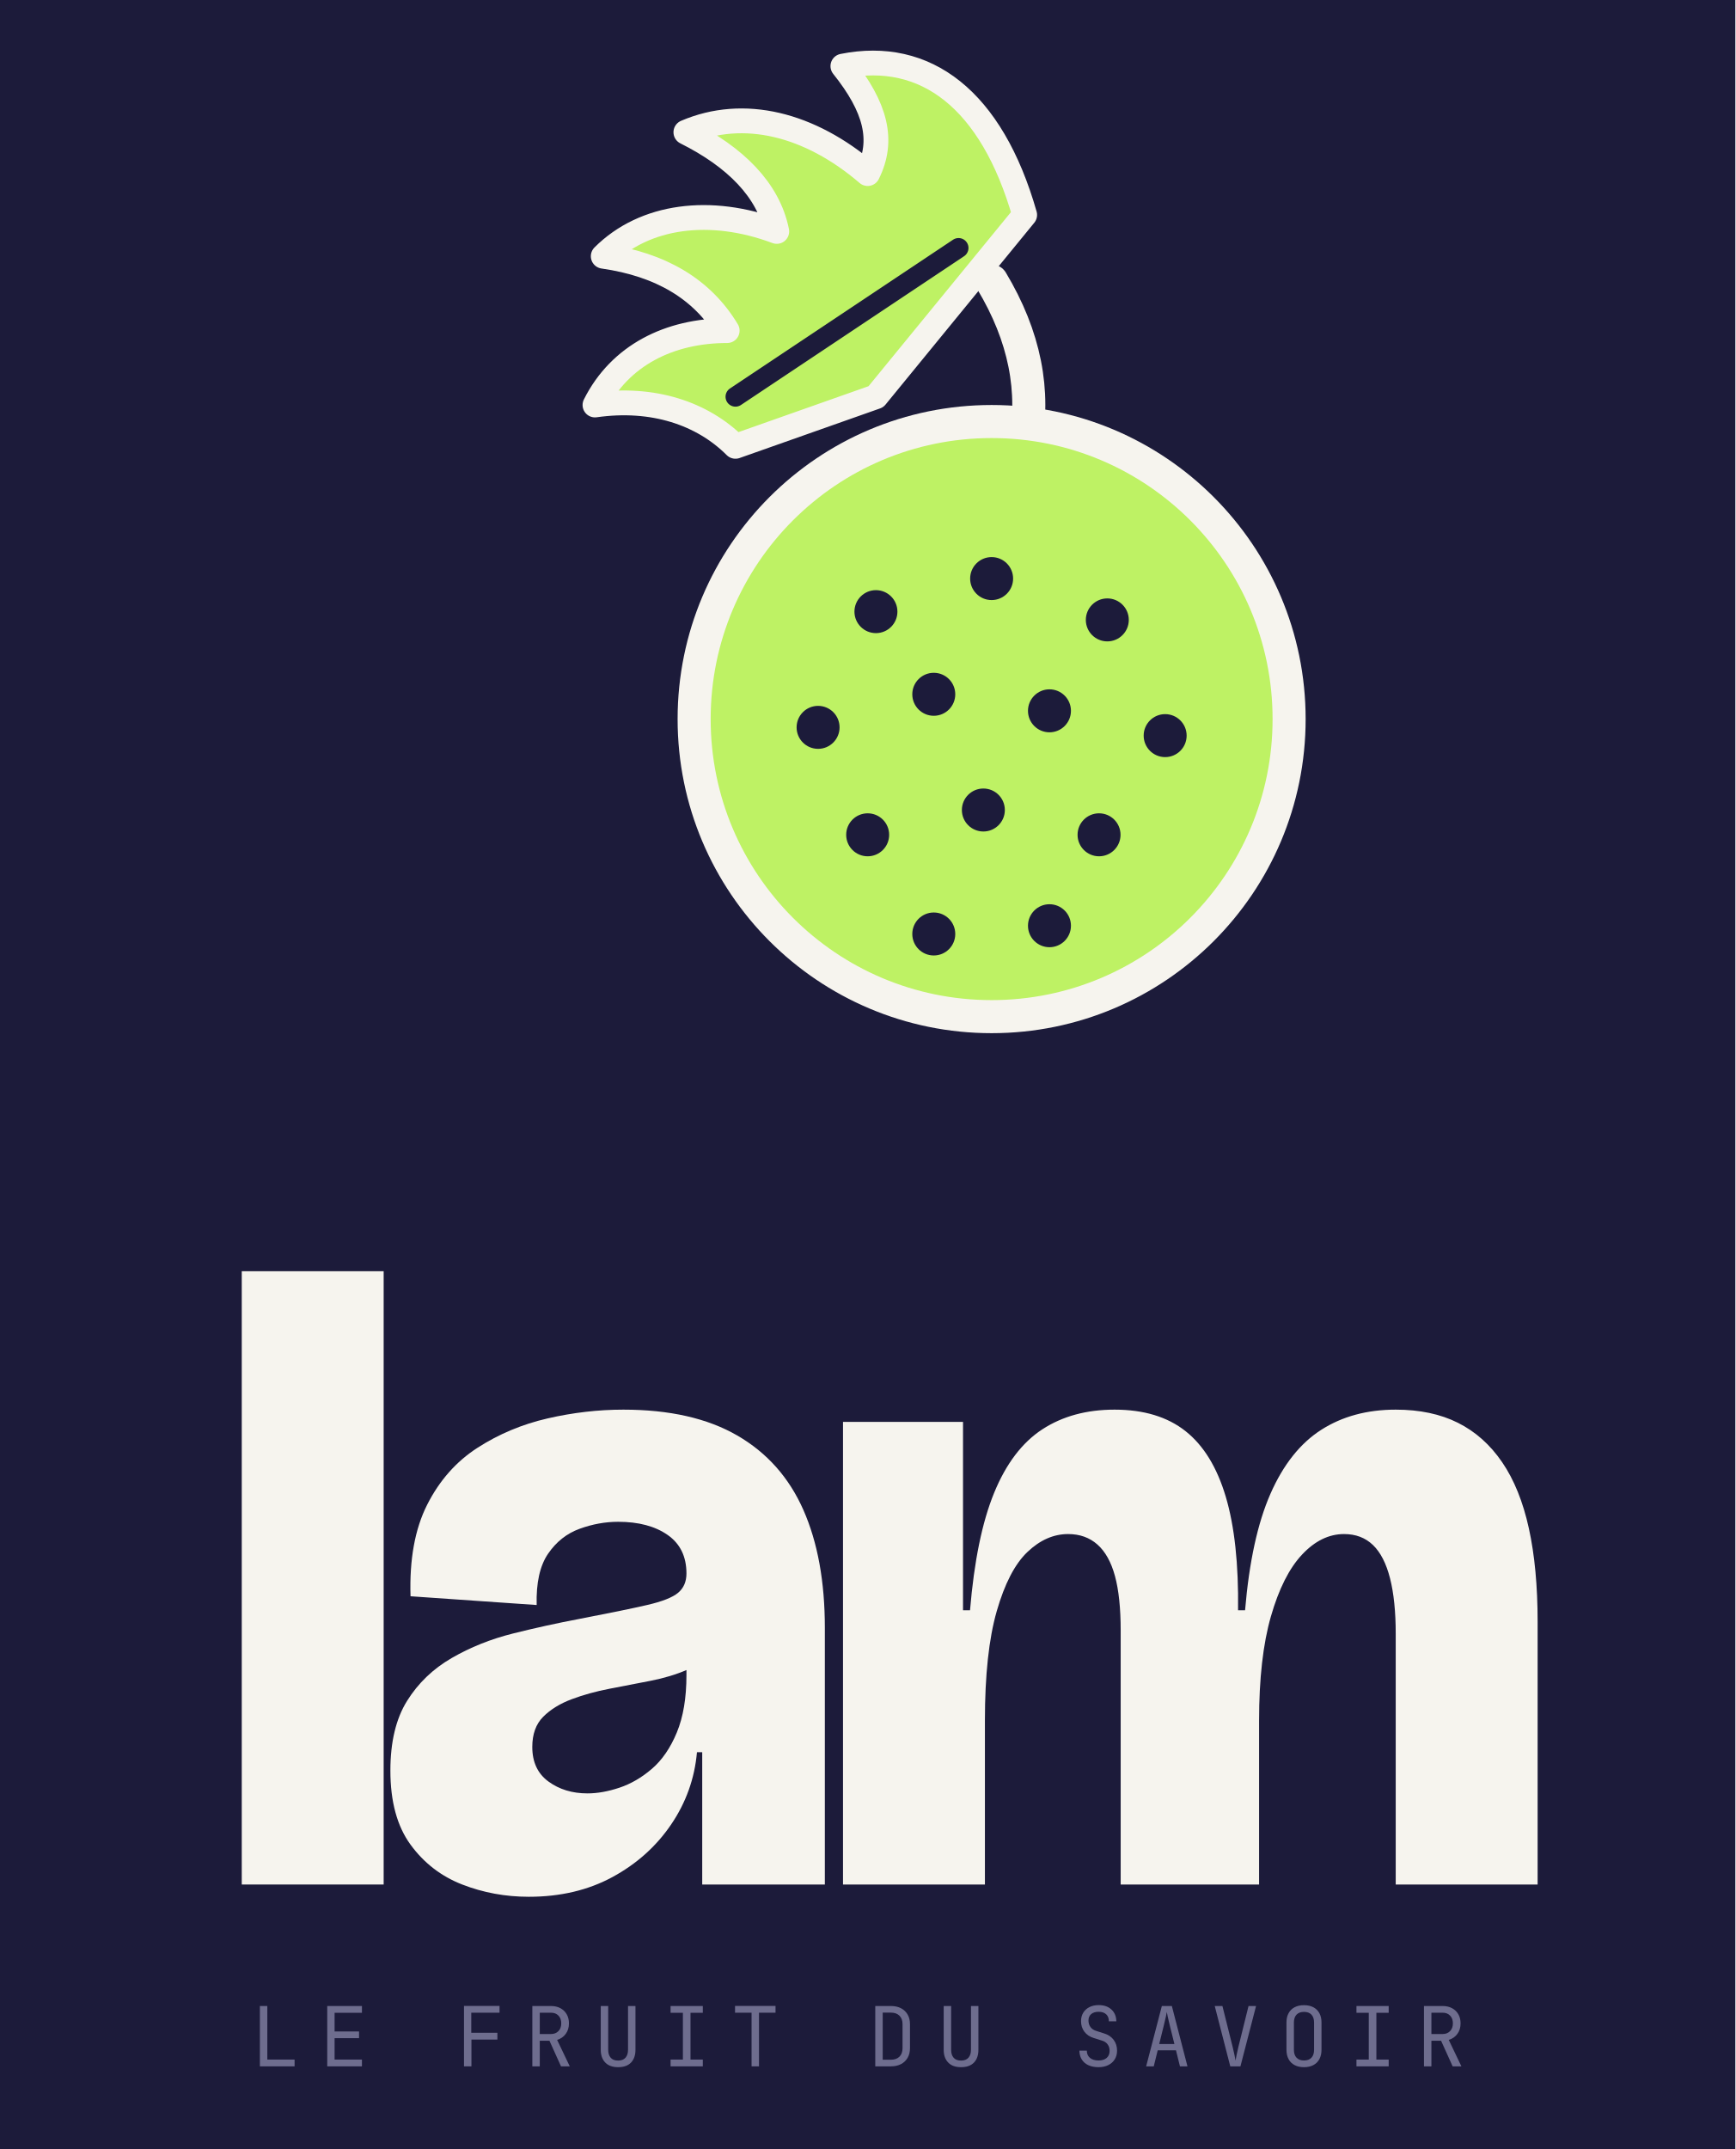
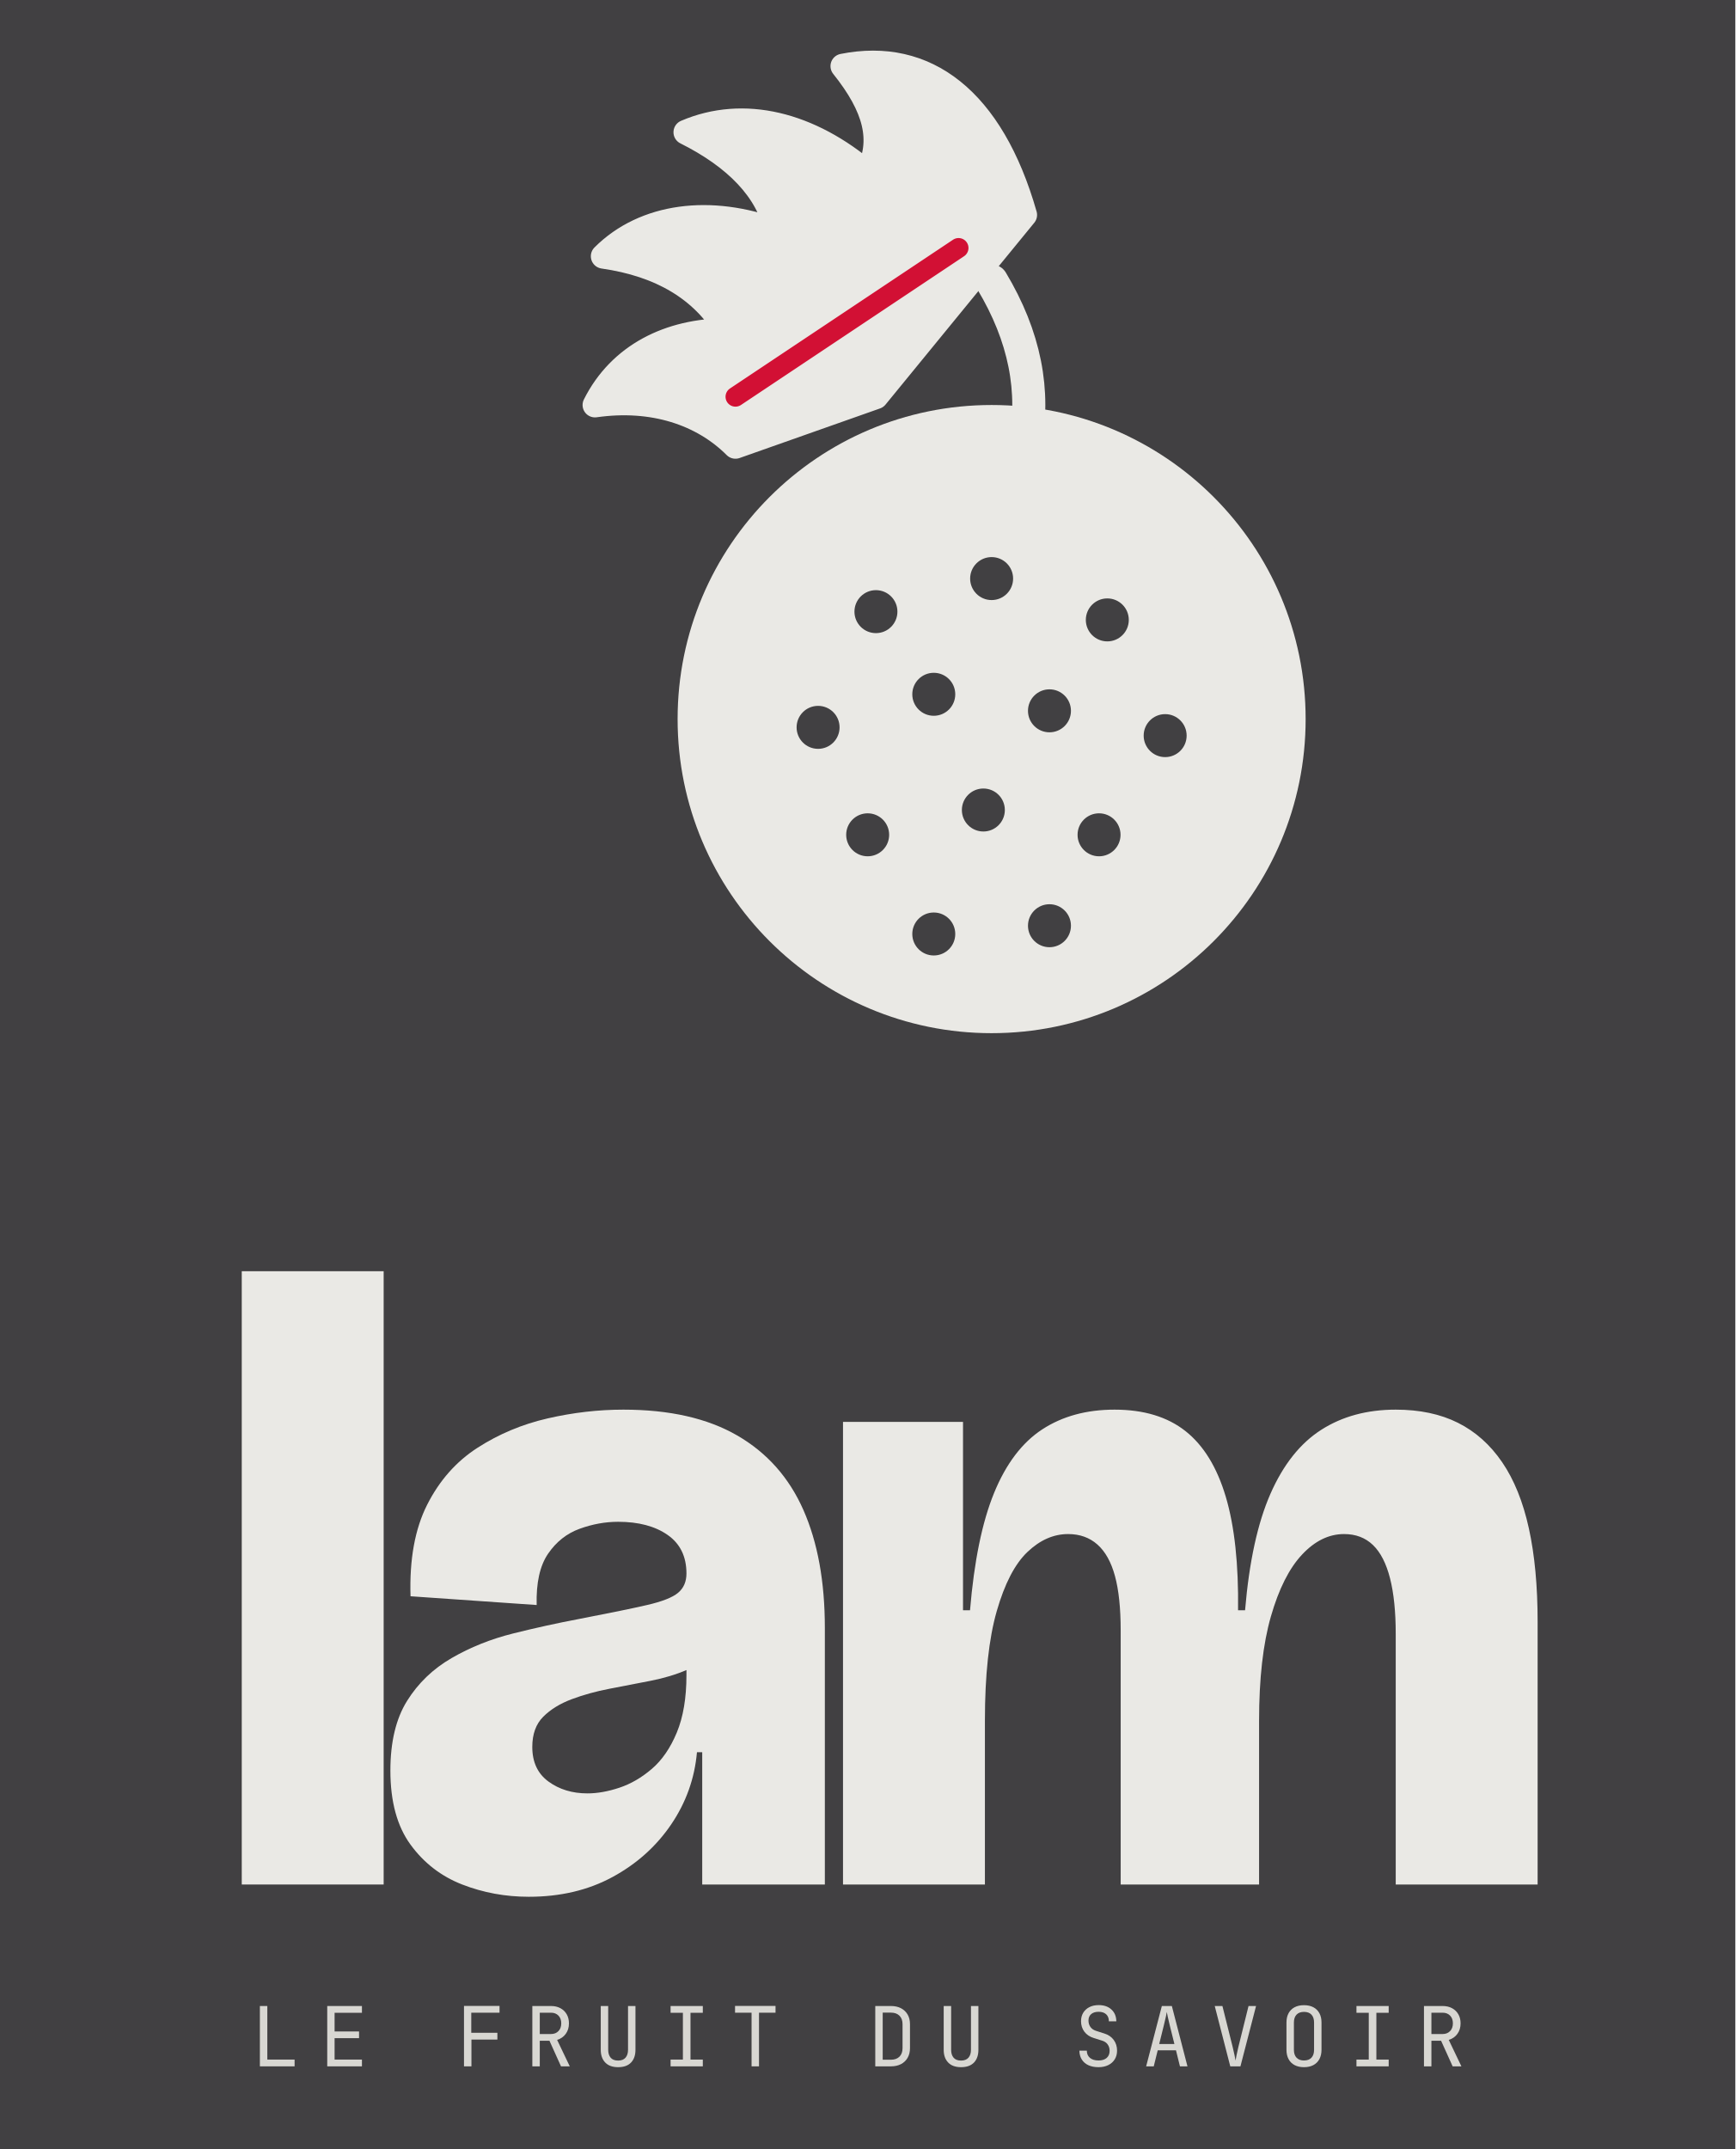
<svg xmlns="http://www.w3.org/2000/svg" width="210" height="260" viewBox="0 0 210 260">
-   <rect width="210" height="260" fill="#1C1B3A" />
+   <rect width="210" height="260" fill="#414042" />
  <g transform="translate(54,4) scale(1.0)">
    <g>
-       <path d="M70 22 C66 8 58 2 48 4 C52 9 53 13 51 17 C44 11 36 9 29 12 C35 15 39 19 40 24 C32 21 24 22 19 27 C26 28 31 31 34 36 C27 36 21 39 18 45 C25 44 31 46 35 50 L52 44 Z" fill="#BEF264" stroke="#F6F4EE" stroke-width="3" stroke-linejoin="round" />
-       <line x1="35" y1="44" x2="62" y2="26" stroke="#1C1B3A" stroke-width="2.4" stroke-linecap="round" />
-       <path d="M66 30 Q72 40 70 50" fill="none" stroke="#F6F4EE" stroke-width="4" stroke-linecap="round" />
-       <circle cx="66" cy="83" r="36" fill="#BEF264" stroke="#F6F4EE" stroke-width="4" />
-       <circle cx="52" cy="70" r="2.6" fill="#1C1B3A" />
-       <circle cx="66" cy="66" r="2.6" fill="#1C1B3A" />
-       <circle cx="80" cy="71" r="2.6" fill="#1C1B3A" />
-       <circle cx="45" cy="84" r="2.6" fill="#1C1B3A" />
-       <circle cx="59" cy="80" r="2.6" fill="#1C1B3A" />
-       <circle cx="73" cy="82" r="2.6" fill="#1C1B3A" />
-       <circle cx="87" cy="85" r="2.6" fill="#1C1B3A" />
-       <circle cx="51" cy="97" r="2.6" fill="#1C1B3A" />
-       <circle cx="65" cy="94" r="2.6" fill="#1C1B3A" />
-       <circle cx="79" cy="97" r="2.6" fill="#1C1B3A" />
-       <circle cx="59" cy="109" r="2.6" fill="#1C1B3A" />
-       <circle cx="73" cy="108" r="2.6" fill="#1C1B3A" />
+       <path d="M70 22 C66 8 58 2 48 4 C52 9 53 13 51 17 C44 11 36 9 29 12 C35 15 39 19 40 24 C32 21 24 22 19 27 C26 28 31 31 34 36 C27 36 21 39 18 45 C25 44 31 46 35 50 L52 44 Z" fill="#EAE9E5" stroke="#EAE9E5" stroke-width="3" stroke-linejoin="round" />
+       <line x1="35" y1="44" x2="62" y2="26" stroke="#D21034" stroke-width="2.4" stroke-linecap="round" />
+       <path d="M66 30 Q72 40 70 50" fill="none" stroke="#EAE9E5" stroke-width="4" stroke-linecap="round" />
+       <circle cx="66" cy="83" r="36" fill="#EAE9E5" stroke="#EAE9E5" stroke-width="4" />
+       <circle cx="52" cy="70" r="2.6" fill="#414042" />
+       <circle cx="66" cy="66" r="2.6" fill="#414042" />
+       <circle cx="80" cy="71" r="2.6" fill="#414042" />
+       <circle cx="45" cy="84" r="2.6" fill="#414042" />
+       <circle cx="59" cy="80" r="2.6" fill="#414042" />
+       <circle cx="73" cy="82" r="2.6" fill="#414042" />
+       <circle cx="87" cy="85" r="2.6" fill="#414042" />
+       <circle cx="51" cy="97" r="2.6" fill="#414042" />
+       <circle cx="65" cy="94" r="2.6" fill="#414042" />
+       <circle cx="79" cy="97" r="2.6" fill="#414042" />
+       <circle cx="59" cy="109" r="2.6" fill="#414042" />
+       <circle cx="73" cy="108" r="2.6" fill="#414042" />
    </g>
  </g>
-   <path transform="translate(25.44,228.00) scale(0.106,-0.106)" d="M36 0V700H198V0Z" fill="#F6F4EE" />
-   <path transform="translate(45.44,228.00) scale(0.106,-0.106)" d="M175 -14Q135 -14 99.0 0.0Q63 14 40.0 45.5Q17 77 17 130Q17 179 36.0 209.5Q55 240 87.0 258.5Q119 277 157.0 286.5Q195 296 232 303Q284 313 310.0 319.0Q336 325 345.5 333.0Q355 341 355 355Q355 384 333.5 399.0Q312 414 277 414Q255 414 233.0 406.0Q211 398 197.0 377.5Q183 357 184 319L40 329Q38 392 59.0 433.5Q80 475 116.5 498.5Q153 522 196.5 532.0Q240 542 283 542Q362 542 413.0 512.5Q464 483 488.5 427.5Q513 372 513 293V199Q513 166 513.0 132.5Q513 99 513.0 66.0Q513 33 513 0H373Q373 36 373.0 73.0Q373 110 373 151H367Q363 106 337.5 68.5Q312 31 270.5 8.5Q229 -14 175 -14ZM242 104Q259 104 278.5 110.5Q298 117 315.5 132.0Q333 147 344.0 173.5Q355 200 355 239V263L382 266Q374 253 355.5 245.0Q337 237 314.0 232.5Q291 228 267.5 223.5Q244 219 224.0 211.5Q204 204 191.5 191.5Q179 179 179 157Q179 131 197.5 117.5Q216 104 242 104Z" fill="#F6F4EE" />
-   <path transform="translate(98.20,228.00) scale(0.106,-0.106)" d="M36 0V293V528H173V313H181Q188 397 208.5 447.0Q229 497 263.5 519.5Q298 542 346 542Q396 542 427.0 517.5Q458 493 473.0 442.5Q488 392 487 313H495Q502 396 524.0 446.0Q546 496 582.0 519.0Q618 542 667 542Q708 542 738.0 527.0Q768 512 788.5 482.0Q809 452 819.0 406.5Q829 361 829 300V0H667V286Q667 324 660.5 349.5Q654 375 641.0 387.5Q628 400 608 400Q582 400 560.0 376.5Q538 353 524.5 306.0Q511 259 511 187V0H353V290Q353 328 346.5 352.0Q340 376 326.5 388.0Q313 400 293 400Q268 400 246.5 379.5Q225 359 211.5 312.0Q198 265 198 187V0Z" fill="#F6F4EE" />
-   <path transform="translate(30.30,250.00) scale(0.01,-0.01)" d="M115 0V730H205V82H535V0Z" fill="#6E6D8E" />
-   <path transform="translate(38.60,250.00) scale(0.01,-0.01)" d="M100 0V730H520V648H189V422H485V341H189V82H520V0Z" fill="#6E6D8E" />
-   <path transform="translate(55.20,250.00) scale(0.01,-0.01)" d="M95 0V731H525V649H183V406H499V324H185V0Z" fill="#6E6D8E" />
-   <path transform="translate(63.50,250.00) scale(0.01,-0.01)" d="M92 0V730H318Q383 730 432.0 703.5Q481 677 508.0 630.0Q535 583 535 520Q535 446 496.5 393.0Q458 340 392 320L545 0H439L299 310H182V0ZM182 391H318Q374 391 408.0 426.5Q442 462 442 520Q442 579 408.0 614.0Q374 649 318 649H182Z" fill="#6E6D8E" />
-   <path transform="translate(71.80,250.00) scale(0.01,-0.01)" d="M300 -10Q198 -10 144.0 46.5Q90 103 90 200V730H180V200Q180 140 209.5 105.0Q239 70 300 70Q360 70 390.0 105.0Q420 140 420 200V730H510V200Q510 102 456.5 46.0Q403 -10 300 -10Z" fill="#6E6D8E" />
-   <path transform="translate(80.10,250.00) scale(0.01,-0.01)" d="M105 0V82H254V648H105V730H495V648H346V82H495V0Z" fill="#6E6D8E" />
-   <path transform="translate(88.40,250.00) scale(0.01,-0.01)" d="M255 0V649H55V731H545V649H345V0Z" fill="#6E6D8E" />
-   <path transform="translate(105.00,250.00) scale(0.01,-0.01)" d="M92 0V730H281Q352 730 403.5 703.0Q455 676 483.5 627.0Q512 578 512 511V220Q512 153 483.5 103.5Q455 54 403.5 27.0Q352 0 281 0ZM182 80H281Q347 80 384.5 117.0Q422 154 422 220V511Q422 576 384.5 613.0Q347 650 281 650H182Z" fill="#6E6D8E" />
-   <path transform="translate(113.30,250.00) scale(0.01,-0.01)" d="M300 -10Q198 -10 144.0 46.5Q90 103 90 200V730H180V200Q180 140 209.5 105.0Q239 70 300 70Q360 70 390.0 105.0Q420 140 420 200V730H510V200Q510 102 456.5 46.0Q403 -10 300 -10Z" fill="#6E6D8E" />
-   <path transform="translate(129.90,250.00) scale(0.01,-0.01)" d="M304 -10Q232 -10 180.5 14.0Q129 38 101.0 83.0Q73 128 72 190H162Q162 135 199.5 103.0Q237 71 304 71Q367 71 402.5 102.0Q438 133 438 188Q438 232 414.5 265.0Q391 298 347 311L248 342Q173 365 132.5 419.0Q92 473 92 546Q92 605 118.5 648.5Q145 692 193.0 716.5Q241 741 306 741Q402 741 460.0 687.5Q518 634 519 545H429Q429 599 396.5 629.5Q364 660 305 660Q247 660 214.5 632.0Q182 604 182 554Q182 509 206.0 476.0Q230 443 275 429L375 397Q448 374 488.0 319.0Q528 264 528 190Q528 130 500.0 85.0Q472 40 421.5 15.0Q371 -10 304 -10Z" fill="#6E6D8E" />
-   <path transform="translate(138.20,250.00) scale(0.01,-0.01)" d="M50 0 240 730H361L550 0H459L411 194H190L142 0ZM208 270H392L336 495Q320 559 311.0 602.0Q302 645 300 658Q298 645 289.0 602.0Q280 559 264 496Z" fill="#6E6D8E" />
-   <path transform="translate(146.50,250.00) scale(0.01,-0.01)" d="M238 0 50 730H143L267 234Q280 182 289.0 137.5Q298 93 302 70Q306 93 314.5 137.5Q323 182 336 234L459 730H550L361 0Z" fill="#6E6D8E" />
-   <path transform="translate(154.80,250.00) scale(0.01,-0.01)" d="M300 -10Q234 -10 186.5 15.0Q139 40 113.5 87.5Q88 135 88 200V530Q88 596 113.5 643.0Q139 690 186.5 715.0Q234 740 300 740Q366 740 413.5 715.0Q461 690 486.5 643.0Q512 596 512 531V200Q512 135 486.5 87.5Q461 40 413.5 15.0Q366 -10 300 -10ZM300 71Q359 71 390.5 104.5Q422 138 422 200V530Q422 592 390.5 625.5Q359 659 300 659Q242 659 210.0 625.5Q178 592 178 530V200Q178 138 210.0 104.5Q242 71 300 71Z" fill="#6E6D8E" />
-   <path transform="translate(163.10,250.00) scale(0.01,-0.01)" d="M105 0V82H254V648H105V730H495V648H346V82H495V0Z" fill="#6E6D8E" />
-   <path transform="translate(171.40,250.00) scale(0.01,-0.01)" d="M92 0V730H318Q383 730 432.0 703.5Q481 677 508.0 630.0Q535 583 535 520Q535 446 496.5 393.0Q458 340 392 320L545 0H439L299 310H182V0ZM182 391H318Q374 391 408.0 426.5Q442 462 442 520Q442 579 408.0 614.0Q374 649 318 649H182Z" fill="#6E6D8E" />
+   <path transform="translate(25.44,228.00) scale(0.106,-0.106)" d="M36 0V700H198V0Z" fill="#EAE9E5" />
+   <path transform="translate(45.44,228.00) scale(0.106,-0.106)" d="M175 -14Q135 -14 99.0 0.0Q63 14 40.0 45.5Q17 77 17 130Q17 179 36.0 209.5Q55 240 87.0 258.5Q119 277 157.0 286.5Q195 296 232 303Q284 313 310.0 319.0Q336 325 345.5 333.0Q355 341 355 355Q355 384 333.5 399.0Q312 414 277 414Q255 414 233.0 406.0Q211 398 197.0 377.5Q183 357 184 319L40 329Q38 392 59.0 433.5Q80 475 116.5 498.5Q153 522 196.5 532.0Q240 542 283 542Q362 542 413.0 512.5Q464 483 488.5 427.5Q513 372 513 293V199Q513 166 513.0 132.5Q513 99 513.0 66.0Q513 33 513 0H373Q373 36 373.0 73.0Q373 110 373 151H367Q363 106 337.5 68.5Q312 31 270.5 8.5Q229 -14 175 -14ZM242 104Q259 104 278.5 110.5Q298 117 315.5 132.0Q333 147 344.0 173.5Q355 200 355 239V263L382 266Q374 253 355.5 245.0Q337 237 314.0 232.5Q291 228 267.5 223.5Q244 219 224.0 211.5Q204 204 191.5 191.5Q179 179 179 157Q179 131 197.5 117.5Q216 104 242 104Z" fill="#EAE9E5" />
+   <path transform="translate(98.20,228.00) scale(0.106,-0.106)" d="M36 0V293V528H173V313H181Q188 397 208.5 447.0Q229 497 263.5 519.5Q298 542 346 542Q396 542 427.0 517.5Q458 493 473.0 442.5Q488 392 487 313H495Q502 396 524.0 446.0Q546 496 582.0 519.0Q618 542 667 542Q708 542 738.0 527.0Q768 512 788.5 482.0Q809 452 819.0 406.5Q829 361 829 300V0H667V286Q667 324 660.5 349.5Q654 375 641.0 387.5Q628 400 608 400Q582 400 560.0 376.5Q538 353 524.5 306.0Q511 259 511 187V0H353V290Q353 328 346.5 352.0Q340 376 326.5 388.0Q313 400 293 400Q268 400 246.5 379.5Q225 359 211.5 312.0Q198 265 198 187V0Z" fill="#EAE9E5" />
+   <path transform="translate(30.30,250.00) scale(0.01,-0.01)" d="M115 0V730H205V82H535V0Z" fill="#D8D7D2" />
+   <path transform="translate(38.60,250.00) scale(0.01,-0.01)" d="M100 0V730H520V648H189V422H485V341H189V82H520V0Z" fill="#D8D7D2" />
+   <path transform="translate(55.20,250.00) scale(0.01,-0.01)" d="M95 0V731H525V649H183V406H499V324H185V0Z" fill="#D8D7D2" />
+   <path transform="translate(63.50,250.00) scale(0.01,-0.01)" d="M92 0V730H318Q383 730 432.0 703.5Q481 677 508.0 630.0Q535 583 535 520Q535 446 496.5 393.0Q458 340 392 320L545 0H439L299 310H182V0ZM182 391H318Q374 391 408.0 426.5Q442 462 442 520Q442 579 408.0 614.0Q374 649 318 649H182Z" fill="#D8D7D2" />
+   <path transform="translate(71.80,250.00) scale(0.01,-0.01)" d="M300 -10Q198 -10 144.0 46.5Q90 103 90 200V730H180V200Q180 140 209.5 105.0Q239 70 300 70Q360 70 390.0 105.0Q420 140 420 200V730H510V200Q510 102 456.5 46.0Q403 -10 300 -10Z" fill="#D8D7D2" />
+   <path transform="translate(80.10,250.00) scale(0.01,-0.01)" d="M105 0V82H254V648H105V730H495V648H346V82H495V0Z" fill="#D8D7D2" />
+   <path transform="translate(88.40,250.00) scale(0.01,-0.01)" d="M255 0V649H55V731H545V649H345V0Z" fill="#D8D7D2" />
+   <path transform="translate(105.00,250.00) scale(0.01,-0.01)" d="M92 0V730H281Q352 730 403.5 703.0Q455 676 483.5 627.0Q512 578 512 511V220Q512 153 483.5 103.5Q455 54 403.5 27.0Q352 0 281 0ZM182 80H281Q347 80 384.5 117.0Q422 154 422 220V511Q422 576 384.5 613.0Q347 650 281 650H182Z" fill="#D8D7D2" />
+   <path transform="translate(113.30,250.00) scale(0.01,-0.01)" d="M300 -10Q198 -10 144.0 46.5Q90 103 90 200V730H180V200Q180 140 209.5 105.0Q239 70 300 70Q360 70 390.0 105.0Q420 140 420 200V730H510V200Q510 102 456.5 46.0Q403 -10 300 -10Z" fill="#D8D7D2" />
+   <path transform="translate(129.90,250.00) scale(0.01,-0.01)" d="M304 -10Q232 -10 180.5 14.0Q129 38 101.0 83.0Q73 128 72 190H162Q162 135 199.5 103.0Q237 71 304 71Q367 71 402.5 102.0Q438 133 438 188Q438 232 414.5 265.0Q391 298 347 311L248 342Q173 365 132.5 419.0Q92 473 92 546Q92 605 118.5 648.5Q145 692 193.0 716.5Q241 741 306 741Q402 741 460.0 687.5Q518 634 519 545H429Q429 599 396.5 629.5Q364 660 305 660Q247 660 214.5 632.0Q182 604 182 554Q182 509 206.0 476.0Q230 443 275 429L375 397Q448 374 488.0 319.0Q528 264 528 190Q528 130 500.0 85.0Q472 40 421.5 15.0Q371 -10 304 -10Z" fill="#D8D7D2" />
+   <path transform="translate(138.20,250.00) scale(0.01,-0.01)" d="M50 0 240 730H361L550 0H459L411 194H190L142 0ZM208 270H392L336 495Q320 559 311.0 602.0Q302 645 300 658Q298 645 289.0 602.0Q280 559 264 496Z" fill="#D8D7D2" />
+   <path transform="translate(146.50,250.00) scale(0.01,-0.01)" d="M238 0 50 730H143L267 234Q280 182 289.0 137.5Q298 93 302 70Q306 93 314.5 137.5Q323 182 336 234L459 730H550L361 0Z" fill="#D8D7D2" />
+   <path transform="translate(154.80,250.00) scale(0.01,-0.01)" d="M300 -10Q234 -10 186.5 15.0Q139 40 113.5 87.5Q88 135 88 200V530Q88 596 113.5 643.0Q139 690 186.5 715.0Q234 740 300 740Q366 740 413.5 715.0Q461 690 486.5 643.0Q512 596 512 531V200Q512 135 486.5 87.5Q461 40 413.5 15.0Q366 -10 300 -10ZM300 71Q359 71 390.5 104.5Q422 138 422 200V530Q422 592 390.5 625.5Q359 659 300 659Q242 659 210.0 625.5Q178 592 178 530V200Q178 138 210.0 104.5Q242 71 300 71Z" fill="#D8D7D2" />
+   <path transform="translate(163.10,250.00) scale(0.01,-0.01)" d="M105 0V82H254V648H105V730H495V648H346V82H495V0Z" fill="#D8D7D2" />
+   <path transform="translate(171.40,250.00) scale(0.01,-0.01)" d="M92 0V730H318Q383 730 432.0 703.5Q481 677 508.0 630.0Q535 583 535 520Q535 446 496.5 393.0Q458 340 392 320L545 0H439L299 310H182V0ZM182 391H318Q374 391 408.0 426.5Q442 462 442 520Q442 579 408.0 614.0Q374 649 318 649H182Z" fill="#D8D7D2" />
</svg>
